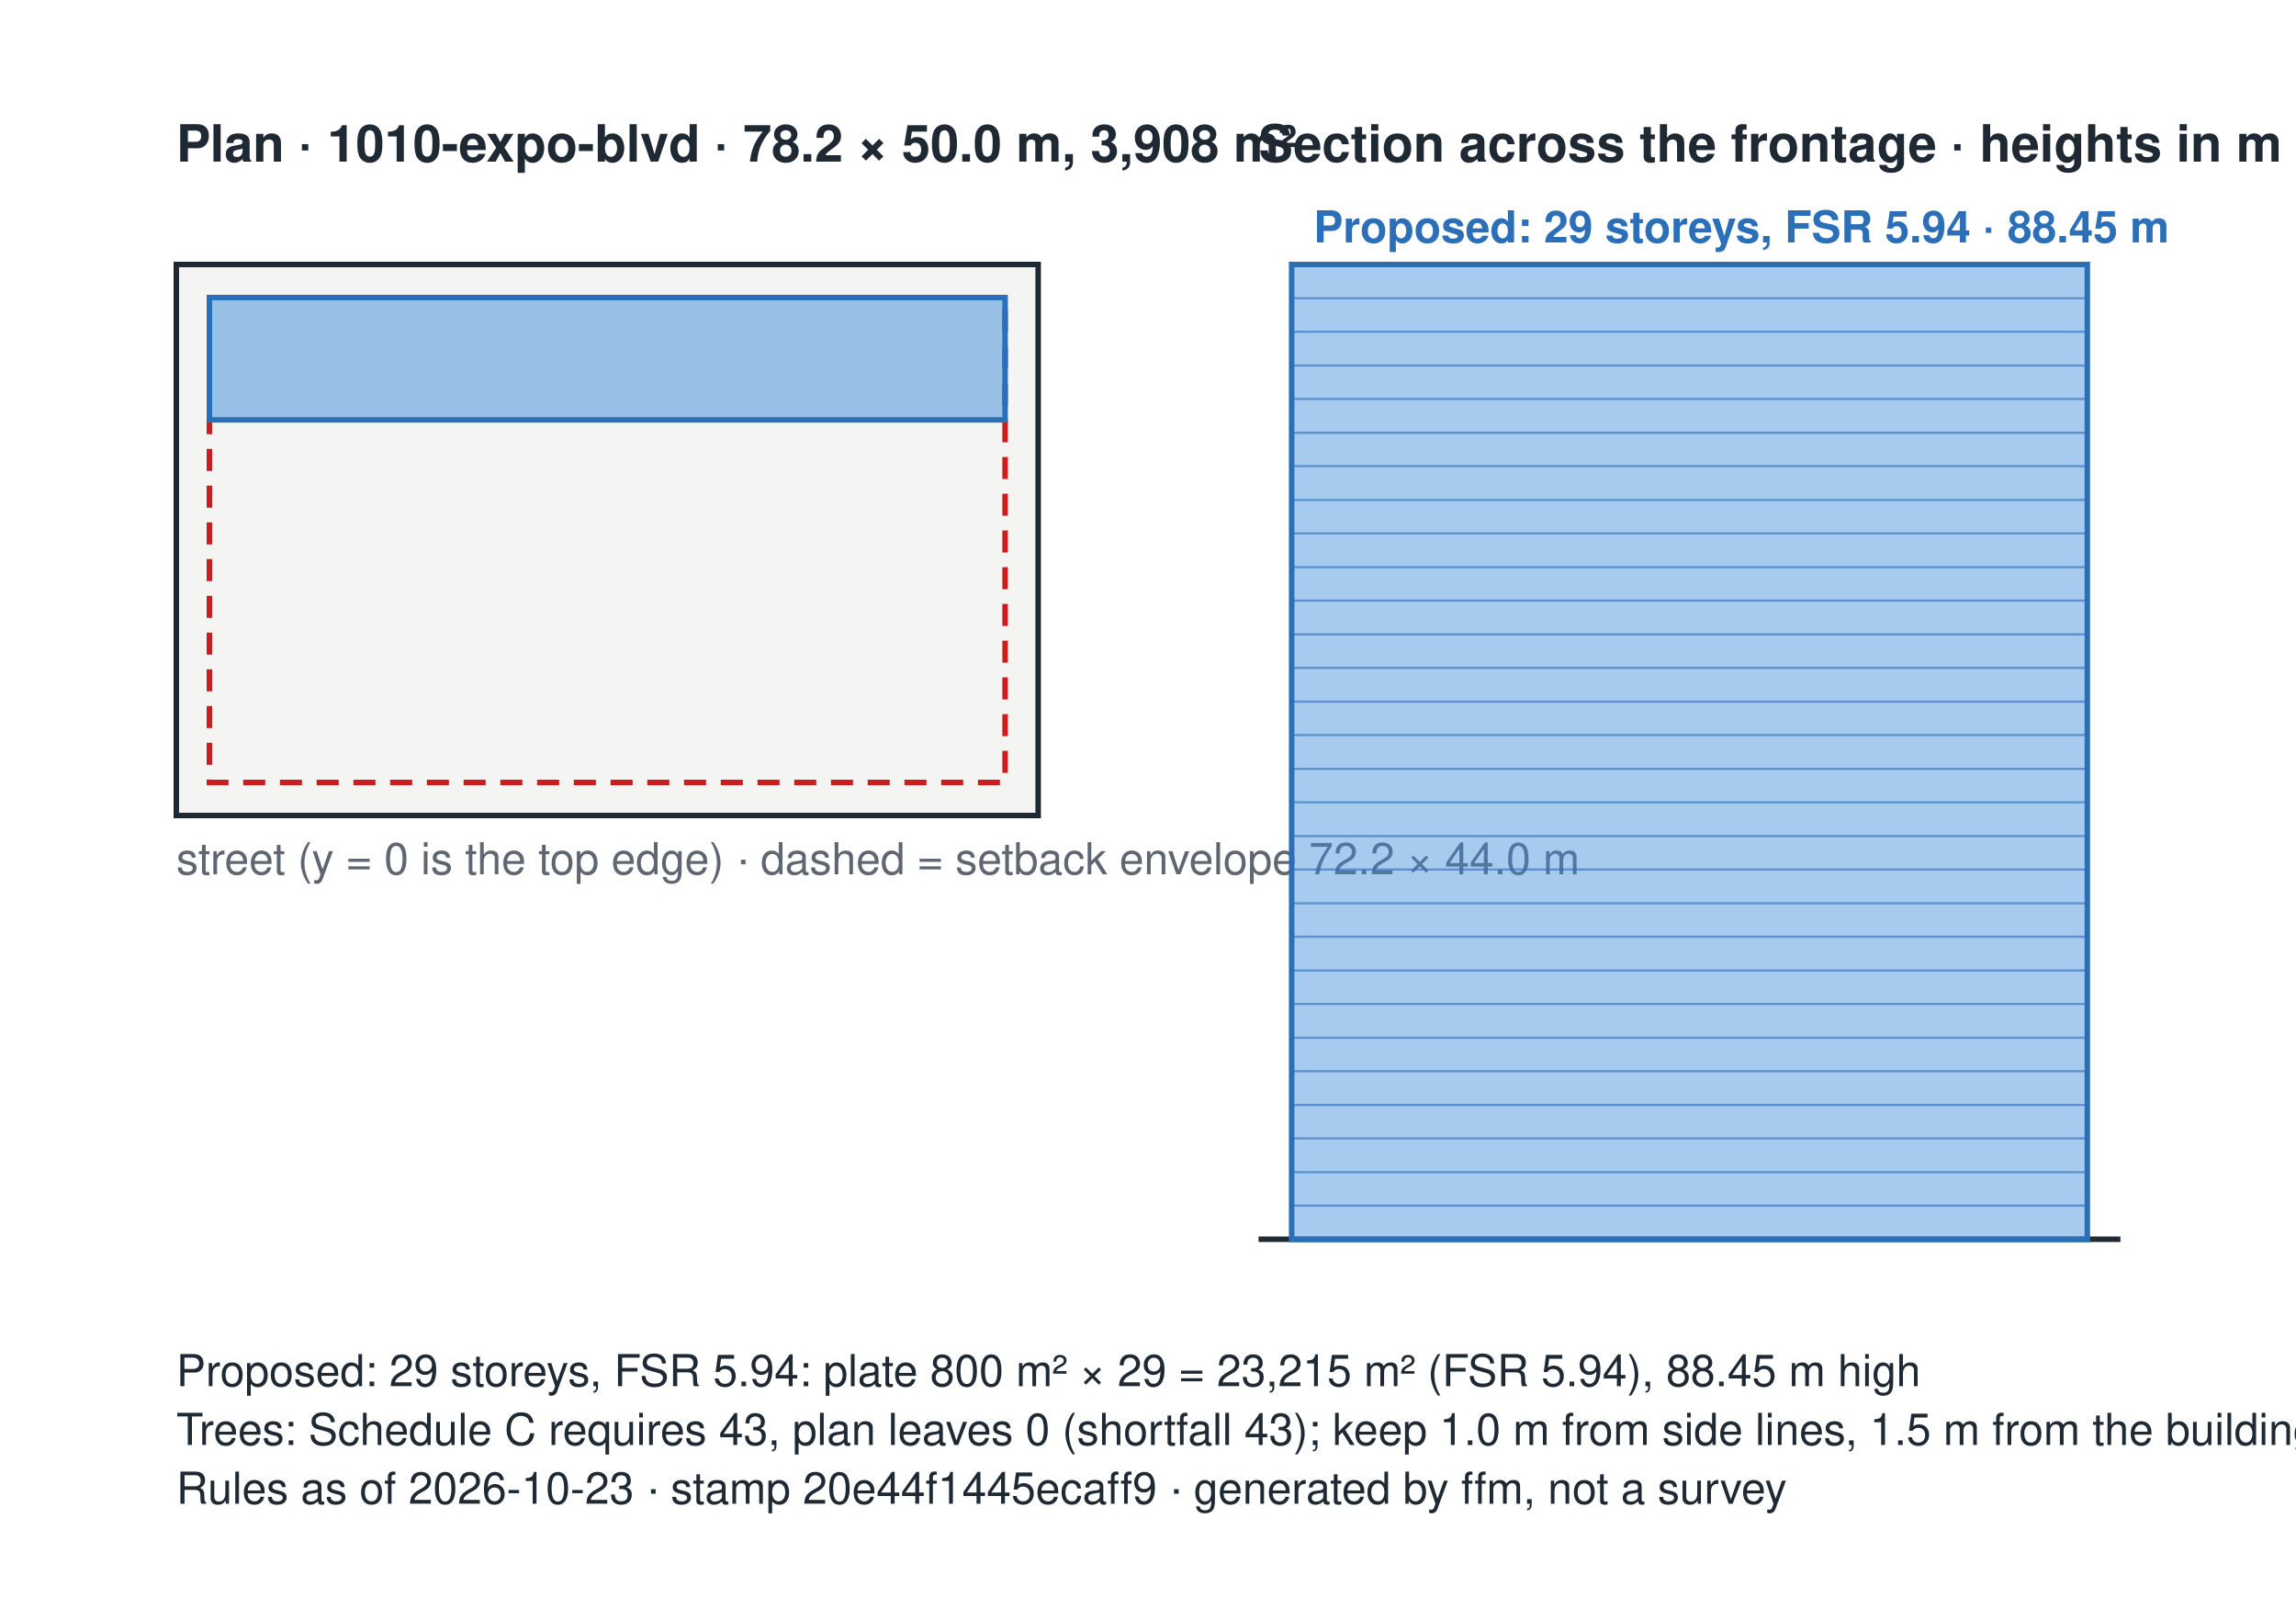
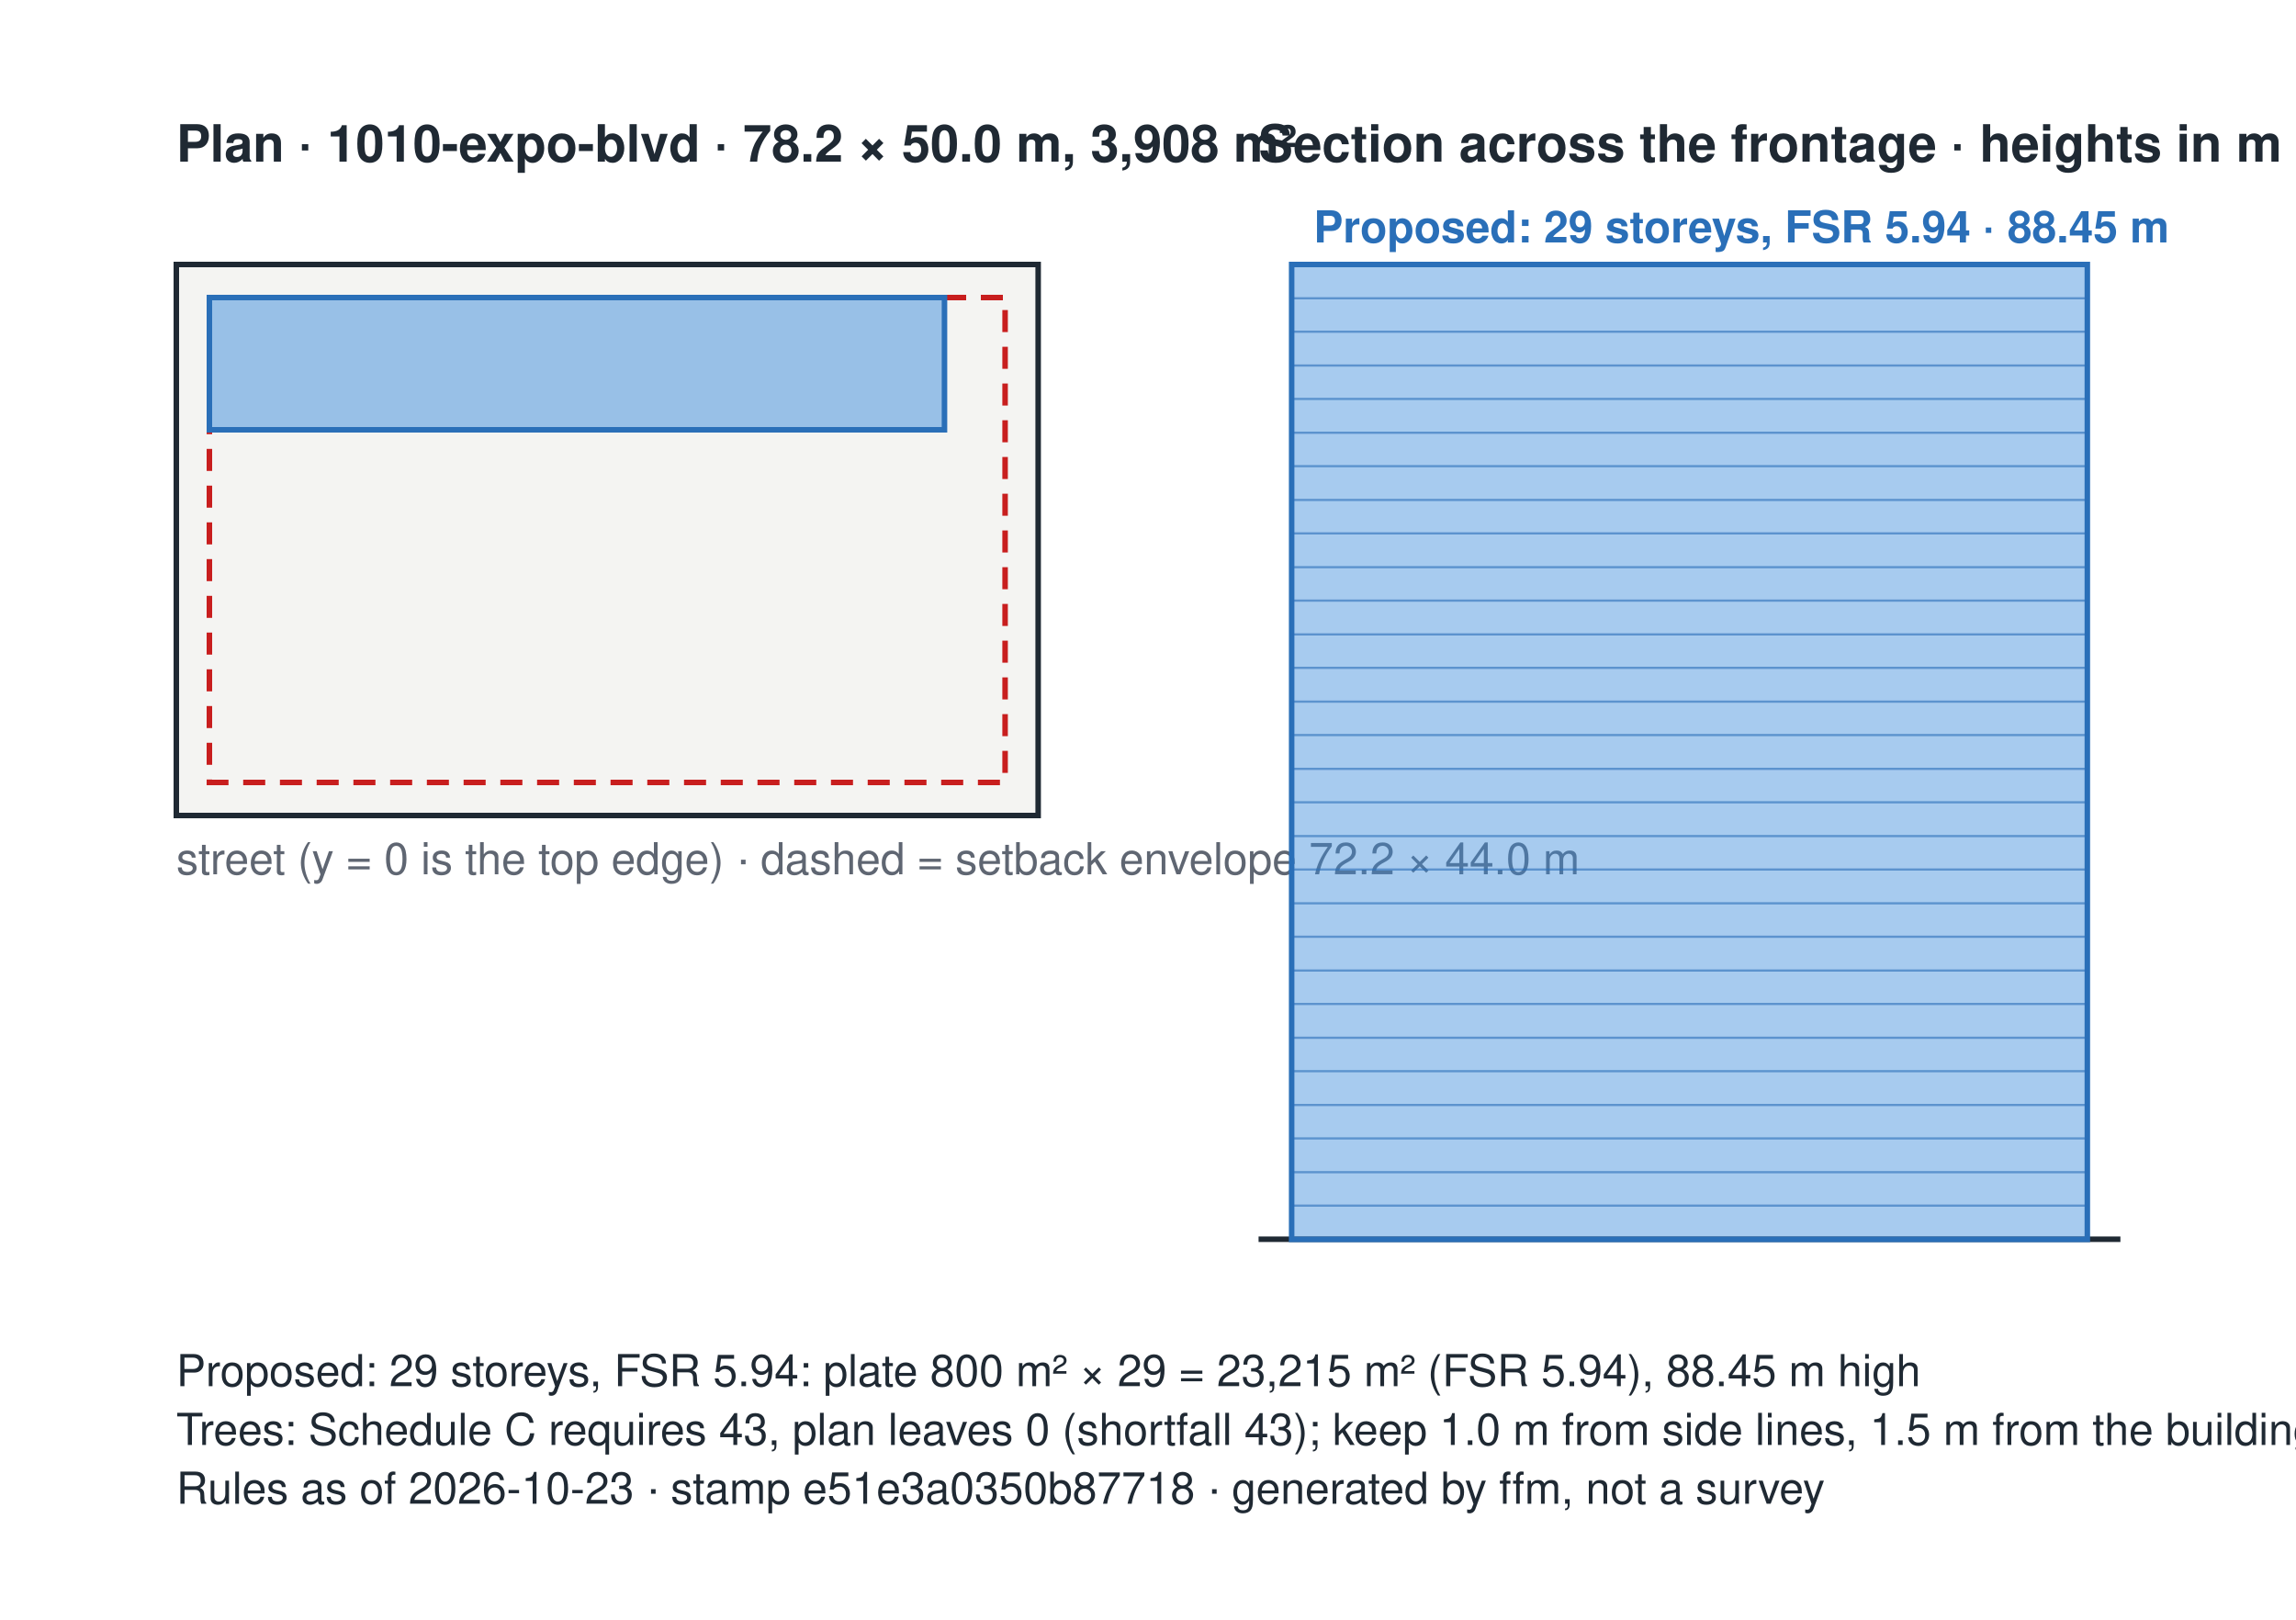
<svg xmlns="http://www.w3.org/2000/svg" width="625" height="441" viewBox="0 0 625 441" font-family="IBM Plex Sans, Helvetica, Arial, sans-serif" font-size="12" fill="#1f2933">
  <rect width="100%" height="100%" fill="#ffffff" />
  <text x="48" y="44" font-size="14" font-weight="600">Plan · 1010-expo-blvd · 78.2 × 50.0 m, 3,908 m²</text>
  <polygon points="48.0,72.0 282.6,72.0 282.6,222.0 48.0,222.0" fill="#f4f4f2" stroke="#1f2933" stroke-width="1.5" stroke-dasharray="" fill-opacity="1.0" />
  <polygon points="57.0,81.0 273.6,81.0 273.6,213.0 57.0,213.0" fill="none" stroke="#c81e1e" stroke-width="1.5" stroke-dasharray="6 4" fill-opacity="1.0" />
-   <polygon points="57.0,81.0 273.6,81.0 273.6,114.3 57.0,114.3" fill="#3c8cdc" stroke="#2a6fb8" stroke-width="1.5" stroke-dasharray="" fill-opacity="0.5" />
+   <polygon points="57.0,81.0 257.1,81.0 257.1,117.0 57.0,117.0" fill="#3c8cdc" stroke="#2a6fb8" stroke-width="1.5" stroke-dasharray="" fill-opacity="0.5" />
  <text x="48" y="238.0" fill="#5f6672">street (y = 0 is the top edge) · dashed = setback envelope 72.2 × 44.0 m</text>
  <text x="342.6" y="44" font-size="14" font-weight="600">Section across the frontage · heights in m</text>
  <line x1="342.6" y1="337.35" x2="577.2" y2="337.35" stroke="#1f2933" stroke-width="1.5" />
  <rect x="351.6" y="72.0" width="216.6" height="265.4" fill="#3c8cdc" fill-opacity="0.45" stroke="#2a6fb8" stroke-width="1.5" />
  <line x1="351.6" y1="328.2" x2="568.2" y2="328.2" stroke="#2a6fb8" stroke-width="0.6" stroke-opacity="0.6" />
  <line x1="351.6" y1="319.1" x2="568.2" y2="319.1" stroke="#2a6fb8" stroke-width="0.6" stroke-opacity="0.6" />
  <line x1="351.6" y1="309.9" x2="568.2" y2="309.9" stroke="#2a6fb8" stroke-width="0.6" stroke-opacity="0.6" />
  <line x1="351.6" y1="300.8" x2="568.2" y2="300.8" stroke="#2a6fb8" stroke-width="0.6" stroke-opacity="0.6" />
  <line x1="351.6" y1="291.6" x2="568.2" y2="291.6" stroke="#2a6fb8" stroke-width="0.6" stroke-opacity="0.6" />
  <line x1="351.6" y1="282.5" x2="568.2" y2="282.5" stroke="#2a6fb8" stroke-width="0.6" stroke-opacity="0.6" />
  <line x1="351.6" y1="273.3" x2="568.2" y2="273.3" stroke="#2a6fb8" stroke-width="0.6" stroke-opacity="0.6" />
  <line x1="351.6" y1="264.2" x2="568.2" y2="264.2" stroke="#2a6fb8" stroke-width="0.6" stroke-opacity="0.6" />
  <line x1="351.6" y1="255.0" x2="568.2" y2="255.0" stroke="#2a6fb8" stroke-width="0.6" stroke-opacity="0.6" />
  <line x1="351.6" y1="245.9" x2="568.2" y2="245.9" stroke="#2a6fb8" stroke-width="0.6" stroke-opacity="0.6" />
  <line x1="351.6" y1="236.7" x2="568.2" y2="236.7" stroke="#2a6fb8" stroke-width="0.6" stroke-opacity="0.6" />
  <line x1="351.6" y1="227.6" x2="568.2" y2="227.6" stroke="#2a6fb8" stroke-width="0.6" stroke-opacity="0.6" />
  <line x1="351.6" y1="218.4" x2="568.2" y2="218.4" stroke="#2a6fb8" stroke-width="0.6" stroke-opacity="0.6" />
  <line x1="351.6" y1="209.3" x2="568.2" y2="209.3" stroke="#2a6fb8" stroke-width="0.6" stroke-opacity="0.6" />
  <line x1="351.6" y1="200.1" x2="568.2" y2="200.1" stroke="#2a6fb8" stroke-width="0.6" stroke-opacity="0.6" />
  <line x1="351.6" y1="191.0" x2="568.2" y2="191.0" stroke="#2a6fb8" stroke-width="0.6" stroke-opacity="0.6" />
  <line x1="351.6" y1="181.8" x2="568.2" y2="181.8" stroke="#2a6fb8" stroke-width="0.6" stroke-opacity="0.6" />
  <line x1="351.6" y1="172.7" x2="568.2" y2="172.7" stroke="#2a6fb8" stroke-width="0.6" stroke-opacity="0.6" />
  <line x1="351.6" y1="163.5" x2="568.2" y2="163.5" stroke="#2a6fb8" stroke-width="0.6" stroke-opacity="0.6" />
  <line x1="351.6" y1="154.4" x2="568.2" y2="154.4" stroke="#2a6fb8" stroke-width="0.6" stroke-opacity="0.6" />
  <line x1="351.6" y1="145.2" x2="568.2" y2="145.2" stroke="#2a6fb8" stroke-width="0.6" stroke-opacity="0.6" />
  <line x1="351.6" y1="136.1" x2="568.2" y2="136.1" stroke="#2a6fb8" stroke-width="0.6" stroke-opacity="0.6" />
  <line x1="351.6" y1="126.9" x2="568.2" y2="126.9" stroke="#2a6fb8" stroke-width="0.6" stroke-opacity="0.6" />
  <line x1="351.6" y1="117.8" x2="568.2" y2="117.8" stroke="#2a6fb8" stroke-width="0.6" stroke-opacity="0.6" />
  <line x1="351.6" y1="108.6" x2="568.2" y2="108.6" stroke="#2a6fb8" stroke-width="0.6" stroke-opacity="0.6" />
  <line x1="351.6" y1="99.5" x2="568.2" y2="99.5" stroke="#2a6fb8" stroke-width="0.6" stroke-opacity="0.6" />
  <line x1="351.6" y1="90.3" x2="568.2" y2="90.3" stroke="#2a6fb8" stroke-width="0.6" stroke-opacity="0.6" />
  <line x1="351.6" y1="81.2" x2="568.2" y2="81.2" stroke="#2a6fb8" stroke-width="0.6" stroke-opacity="0.6" />
  <text x="357.6" y="66.0" fill="#2a6fb8" font-weight="600">Proposed: 29 storeys, FSR 5.94 · 88.45 m</text>
  <text x="48" y="377.35" fill="#1f2933">Proposed: 29 storeys, FSR 5.94: plate 800 m² × 29 = 23,215 m² (FSR 5.94), 88.45 m high</text>
  <text x="48" y="393.35" fill="#1f2933">Trees: Schedule C requires 43, plan leaves 0 (shortfall 43); keep 1.0 m from side lines, 1.5 m from the building, 2.5 m apart</text>
-   <text x="48" y="409.35" fill="#1f2933">Rules as of 2026-10-23 · stamp 20e44f1445ecaff9 · generated by ffm, not a survey</text>
+   <text x="48" y="409.35" fill="#1f2933">Rules as of 2026-10-23 · stamp e51e3a0350b87718 · generated by ffm, not a survey</text>
</svg>
